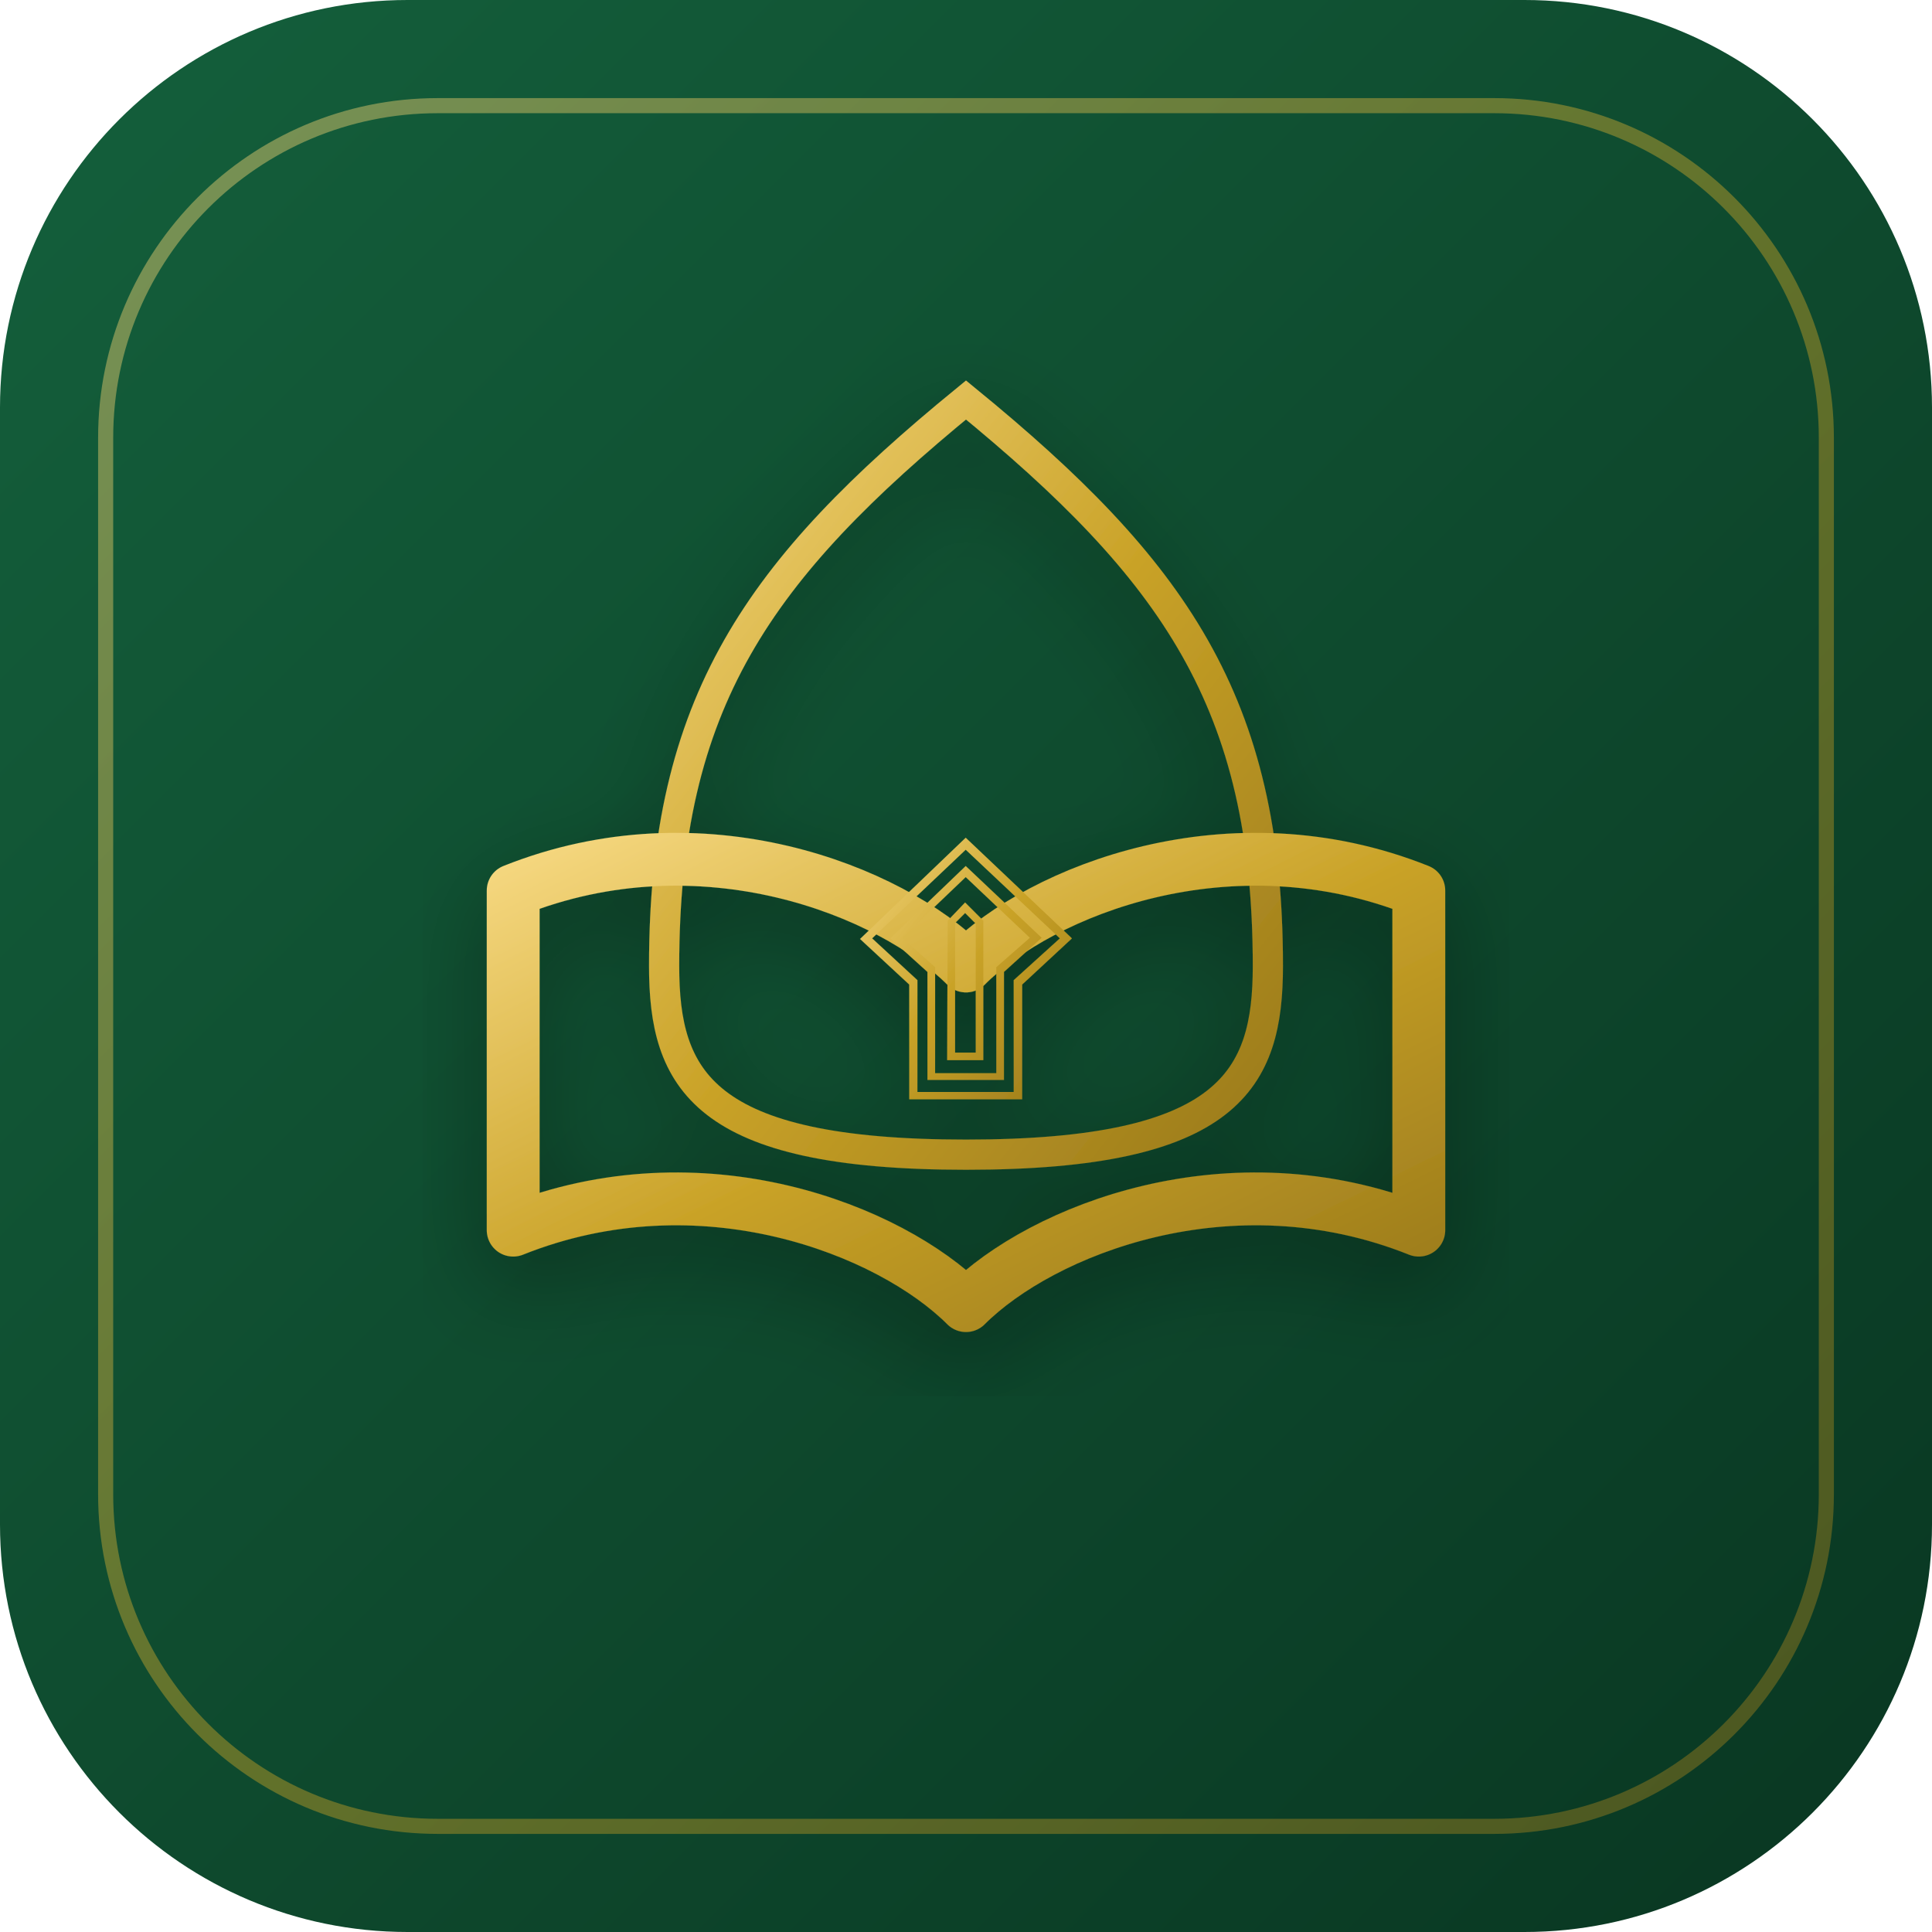
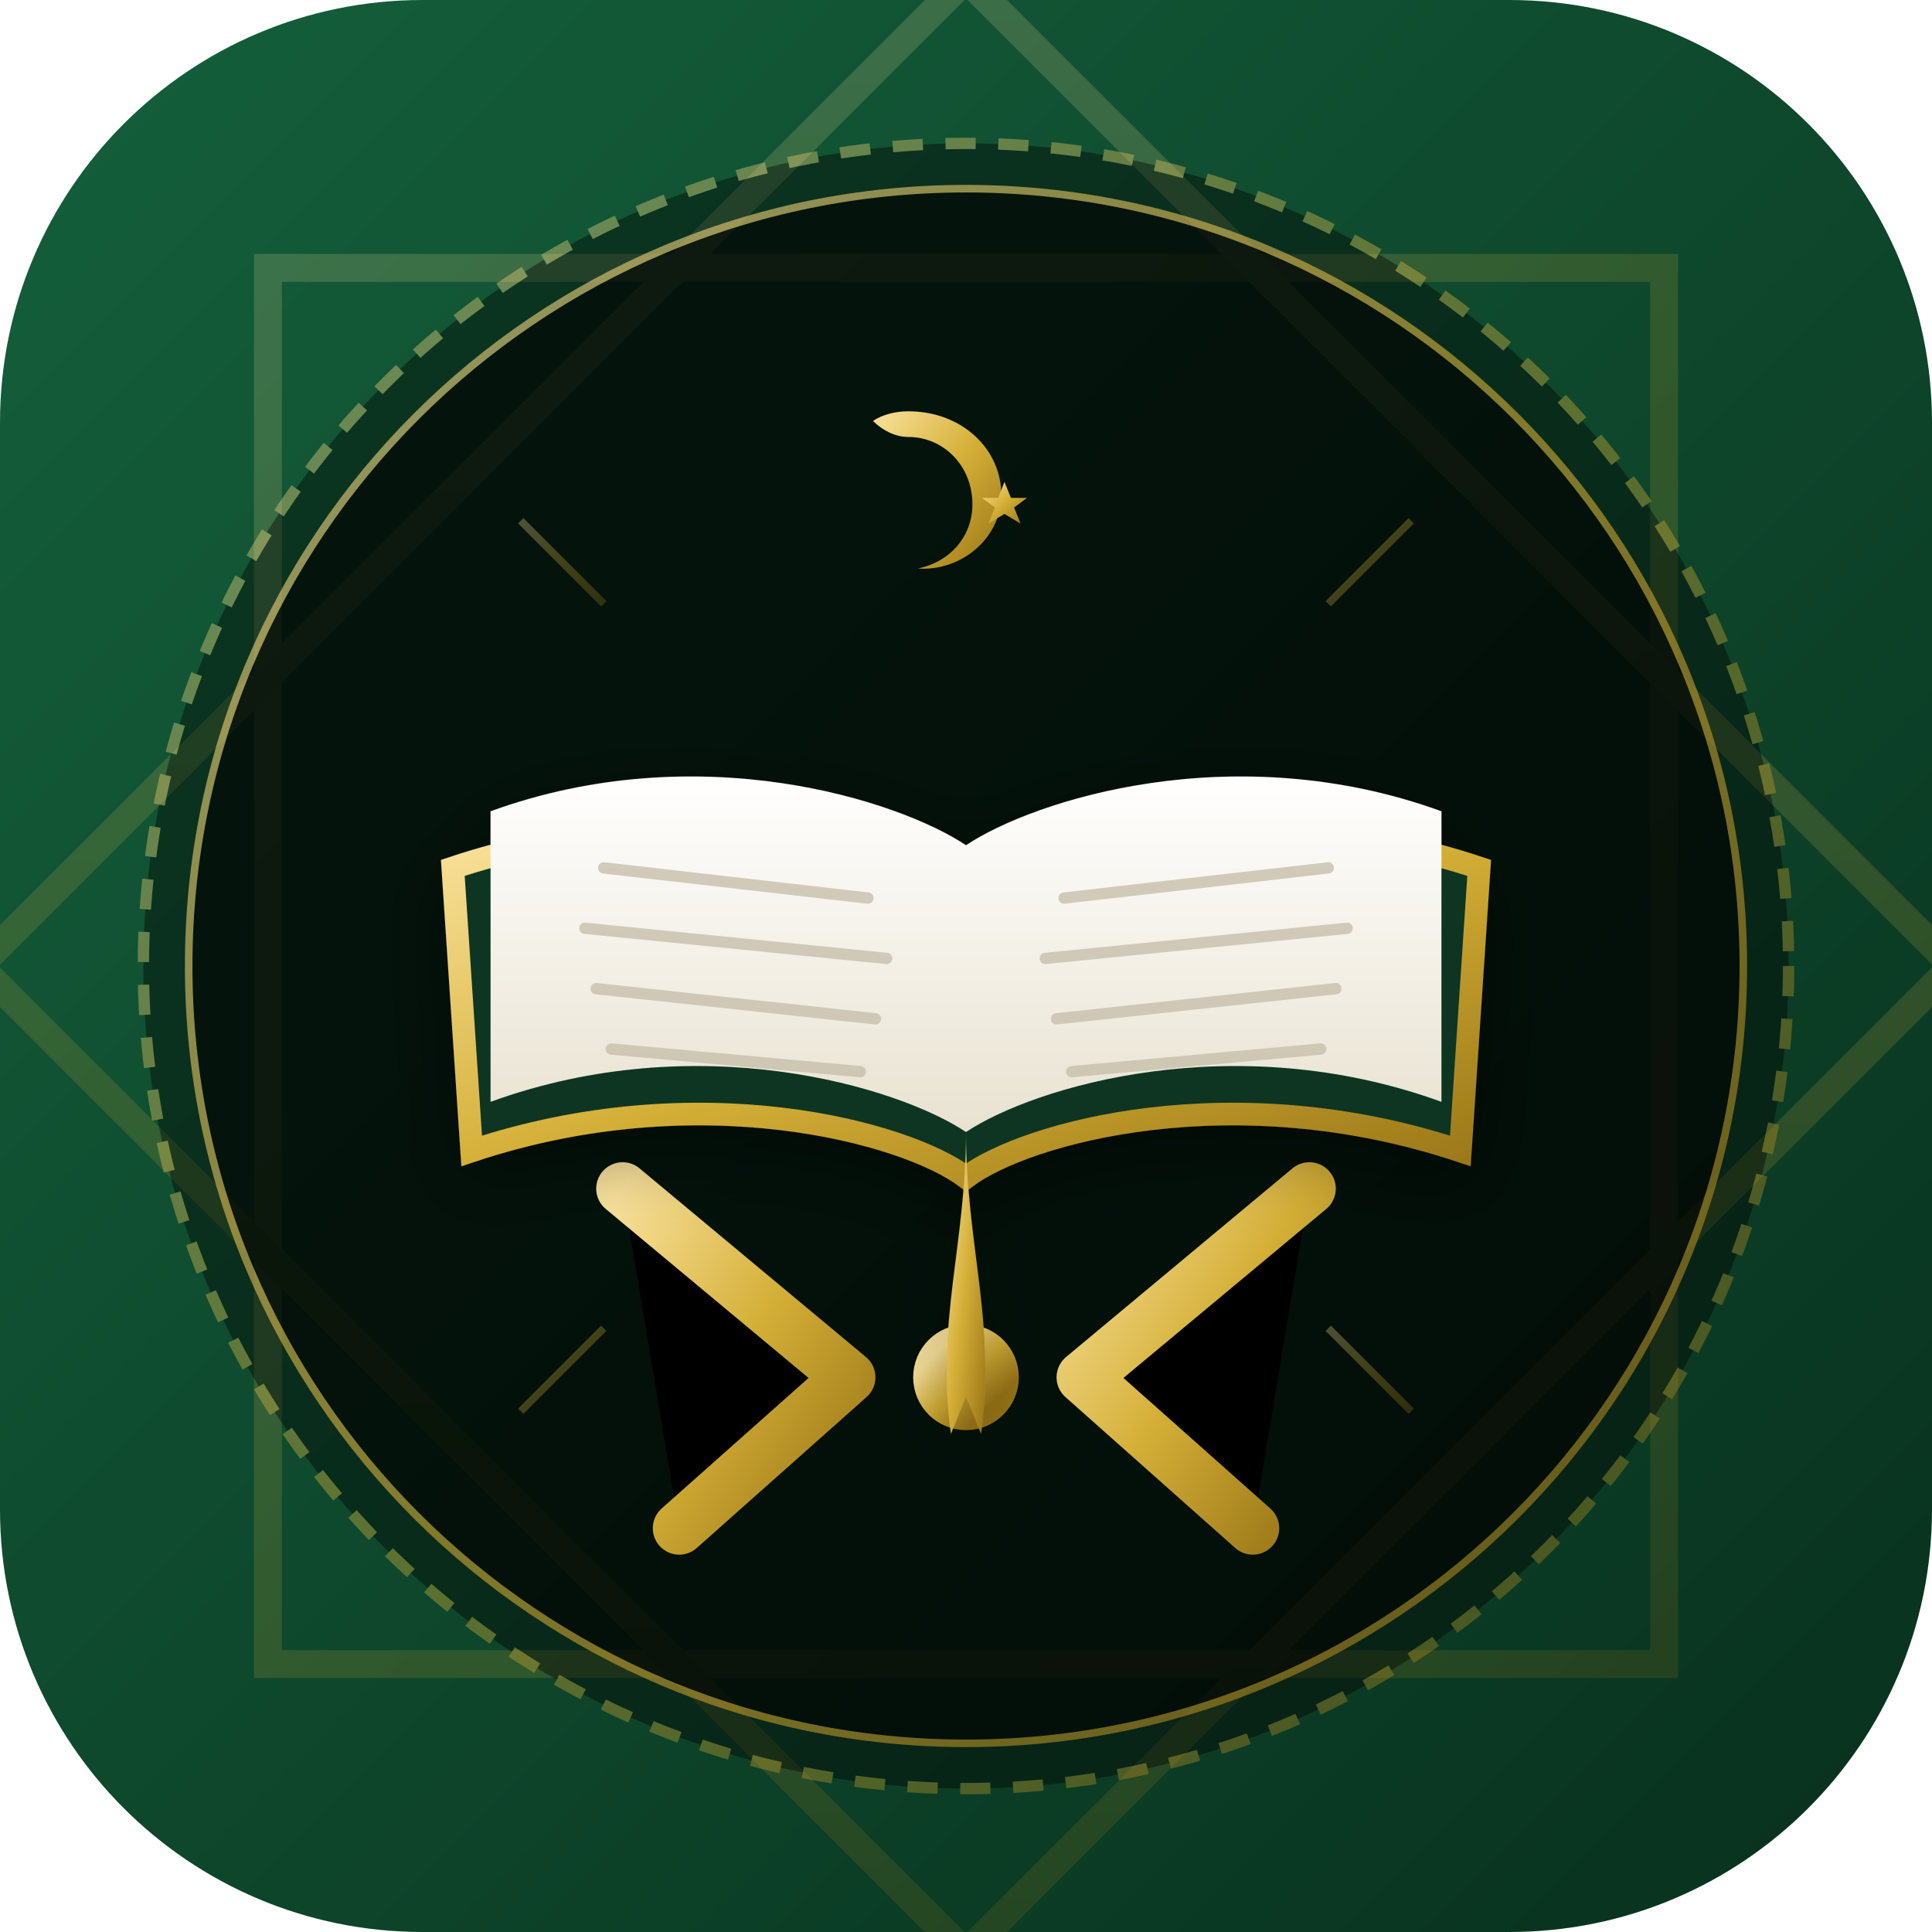
<svg xmlns="http://www.w3.org/2000/svg" viewBox="0 0 512 512" width="512" height="512">
  <defs>
    <linearGradient id="bg" x1="0%" y1="0%" x2="100%" y2="100%">
      <stop offset="0%" stop-color="#14603c" />
-       <stop offset="100%" stop-color="#093621" />
+       <stop offset="100%" stop-color="#08301d" />
    </linearGradient>
    <linearGradient id="gold" x1="0%" y1="0%" x2="100%" y2="100%">
-       <stop offset="0%" stop-color="#f5d77f" />
-       <stop offset="50%" stop-color="#c9a227" />
-       <stop offset="100%" stop-color="#9a7a1c" />
+       <stop offset="0%" stop-color="#fae29c" />
+       <stop offset="50%" stop-color="#d4af37" />
+       <stop offset="100%" stop-color="#997517" />
+     </linearGradient>
+     <linearGradient id="pages" x1="0%" y1="0%" x2="0%" y2="100%">
+       <stop offset="0%" stop-color="#ffffff" />
+       <stop offset="100%" stop-color="#e8e2d0" />
    </linearGradient>
    <filter id="shadow" x="-10%" y="-10%" width="120%" height="120%">
-       <feDropShadow dx="0" dy="8" stdDeviation="12" flood-color="#000000" flood-opacity="0.35" />
+       <feDropShadow dx="0" dy="6" stdDeviation="10" flood-color="#000000" flood-opacity="0.4" />
    </filter>
  </defs>
-   <rect width="512" height="512" rx="108" fill="url(#bg)" />
-   <rect x="28" y="28" width="456" height="456" rx="88" fill="none" stroke="url(#gold)" stroke-width="4" opacity="0.45" />
-   <g filter="url(#shadow)" transform="translate(256, 256)">
-     <path d="M0 -150 C55 -105 80 -70 80 0 C80 30 70 50 0 50 C-70 50 -80 30 -80 0 C-80 -70 -55 -105 0 -150 Z" fill="none" stroke="url(#gold)" stroke-width="8" stroke-linecap="round" />
-     <path d="M-120 70 C-70 50 -20 70 0 90 C20 70 70 50 120 70 L120 -20 C70 -40 20 -20 0 0 C-20 -20 -70 -40 -120 -20 Z" fill="none" stroke="url(#gold)" stroke-width="14" stroke-linejoin="round" stroke-linecap="round" />
-     <line x1="0" y1="0" x2="0" y2="90" stroke="url(#gold)" stroke-width="12" stroke-linecap="round" />
-     <text x="0" y="5" font-family="'Amiri Quran', 'Traditional Arabic', serif" font-size="78" fill="url(#gold)" text-anchor="middle" dominant-baseline="central">۩</text>
+   <rect width="512" height="512" rx="112" fill="url(#bg)" />
+   <g transform="translate(256, 256) scale(185)" opacity="0.18" stroke="url(#gold)" stroke-width="0.04" fill="none">
+     <rect x="-1" y="-1" width="2" height="2" />
+     <rect x="-1" y="-1" width="2" height="2" transform="rotate(45)" />
+   </g>
+   <circle cx="256" cy="256" r="218" stroke="url(#gold)" stroke-width="3" opacity="0.4" stroke-dasharray="8 6" />
+   <circle cx="256" cy="256" r="206" stroke="url(#gold)" stroke-width="2" opacity="0.6" />
+   <g opacity="0.3" stroke="url(#gold)" stroke-width="2">
+     <line x1="256" y1="90" x2="256" y2="120" />
+     <line x1="256" y1="392" x2="256" y2="422" />
+     <line x1="90" y1="256" x2="120" y2="256" />
+     <line x1="392" y1="256" x2="422" y2="256" />
+     <line x1="138" y1="138" x2="160" y2="160" />
+     <line x1="374" y1="138" x2="352" y2="160" />
+     <line x1="138" y1="374" x2="160" y2="352" />
+     <line x1="374" y1="374" x2="352" y2="352" />
+   </g>
+   <g transform="translate(256, 126) scale(0.85)">
+     <path d="M-18 -12 C-7 -12 2 -3 2 9 C2 19 -5 27 -15 29 C-2 30 11 20 11 6 C11 -8 -1 -20 -18 -20 C-22 -20 -26 -19 -29 -17 C-26 -14 -22 -12 -18 -12 Z" fill="url(#gold)" />
+     <polygon points="12,2 14,7 19,7 15,10 17,15 12,12 7,15 9,10 5,7 10,7" fill="url(#gold)" />
+   </g>
+   <g stroke="url(#gold)" stroke-width="14" stroke-linecap="round" stroke-linejoin="round">
+     <path d="M165 315 L225 365 L180 405" />
+     <path d="M347 315 L287 365 L332 405" />
+     <circle cx="256" cy="365" r="7" fill="url(#gold)" />
+   </g>
+   <g filter="url(#shadow)">
+     <path d="M125 305 C185 285 240 300 256 312 C272 300 327 285 387 305 L392 230 C332 210 277 225 256 238 C235 225 180 210 120 230 Z" fill="#093621" stroke="url(#gold)" stroke-width="6" />
+     <path d="M130 292 C185 272 238 288 256 300 C274 288 327 272 382 292 L382 215 C327 195 274 212 256 224 C238 212 185 195 130 215 Z" fill="url(#pages)" />
+     <g stroke="#c7bfab" stroke-width="3" stroke-linecap="round" opacity="0.8">
+       <line x1="160" y1="230" x2="230" y2="238" />
+       <line x1="155" y1="246" x2="235" y2="254" />
+       <line x1="158" y1="262" x2="232" y2="270" />
+       <line x1="162" y1="278" x2="228" y2="284" />
+     </g>
+     <g stroke="#c7bfab" stroke-width="3" stroke-linecap="round" opacity="0.8">
+       <line x1="282" y1="238" x2="352" y2="230" />
+       <line x1="277" y1="254" x2="357" y2="246" />
+       <line x1="280" y1="270" x2="354" y2="262" />
+       <line x1="284" y1="284" x2="350" y2="278" />
+     </g>
+     <path d="M256 224 L256 302" stroke="url(#gold)" stroke-width="5" stroke-linecap="round" />
+     <path d="M256 300 C256 330 248 350 252 380 L256 370 L260 380 C264 350 256 330 256 300" fill="url(#gold)" />
  </g>
</svg>
